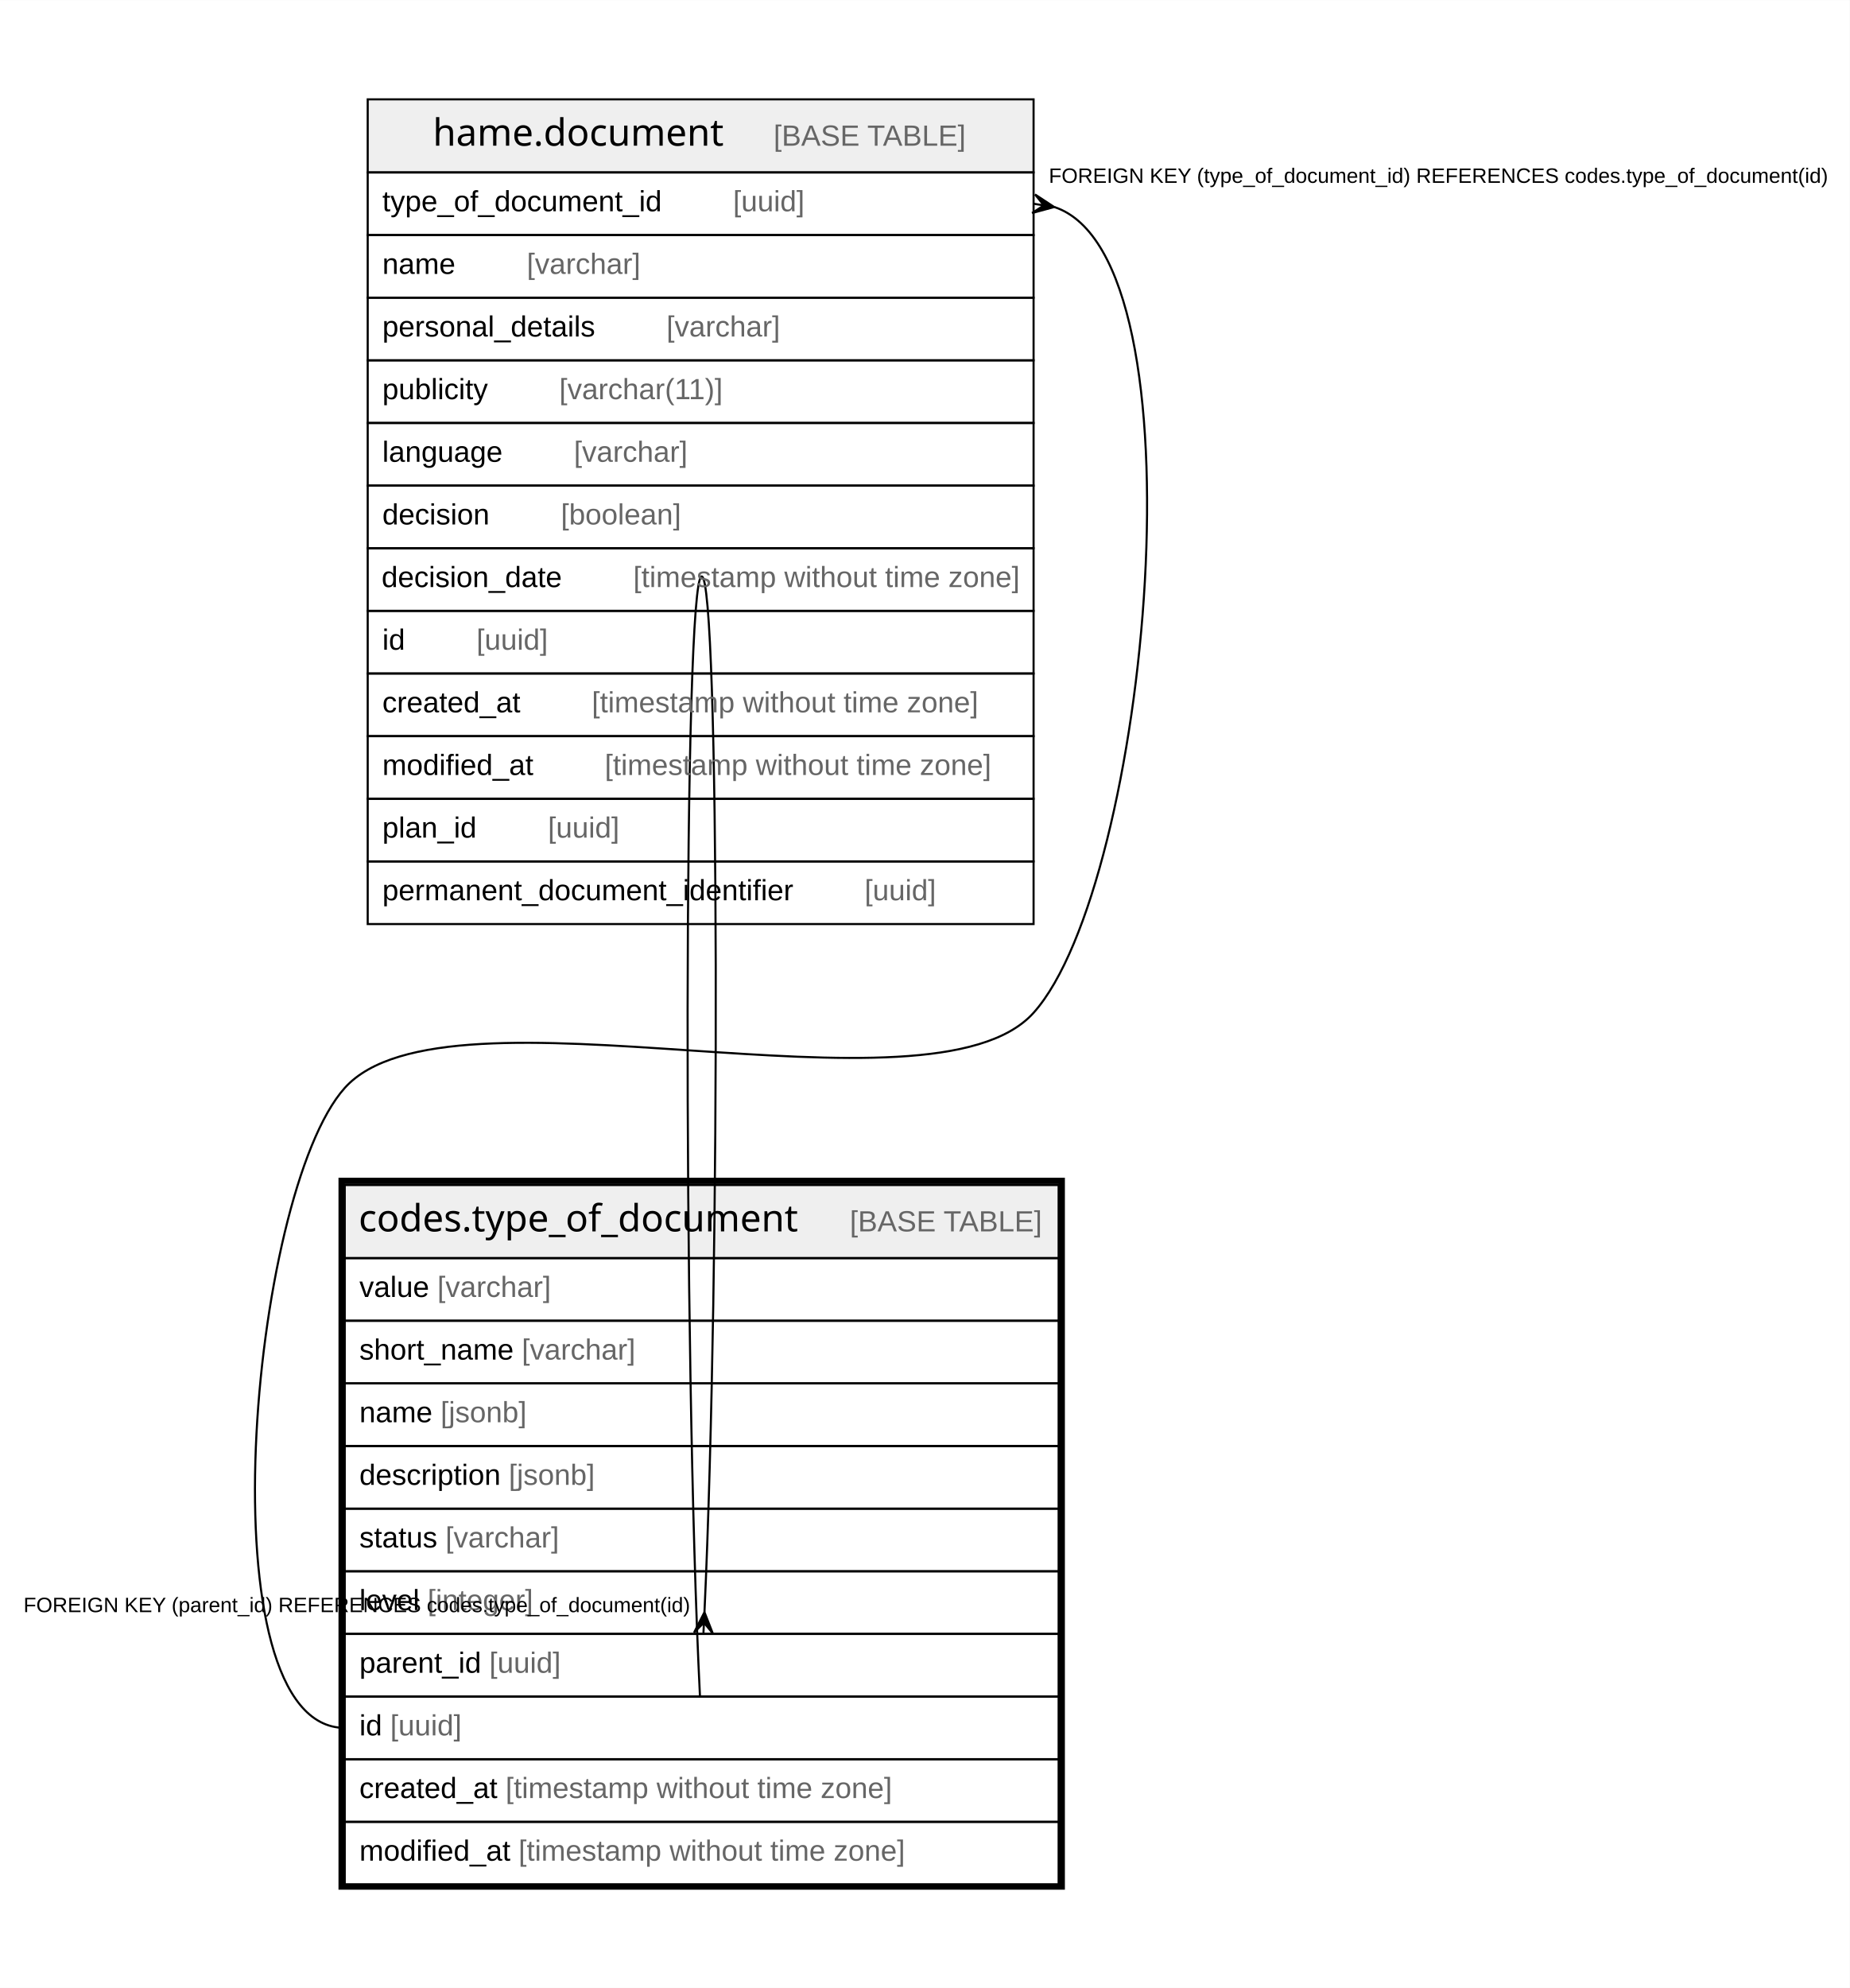
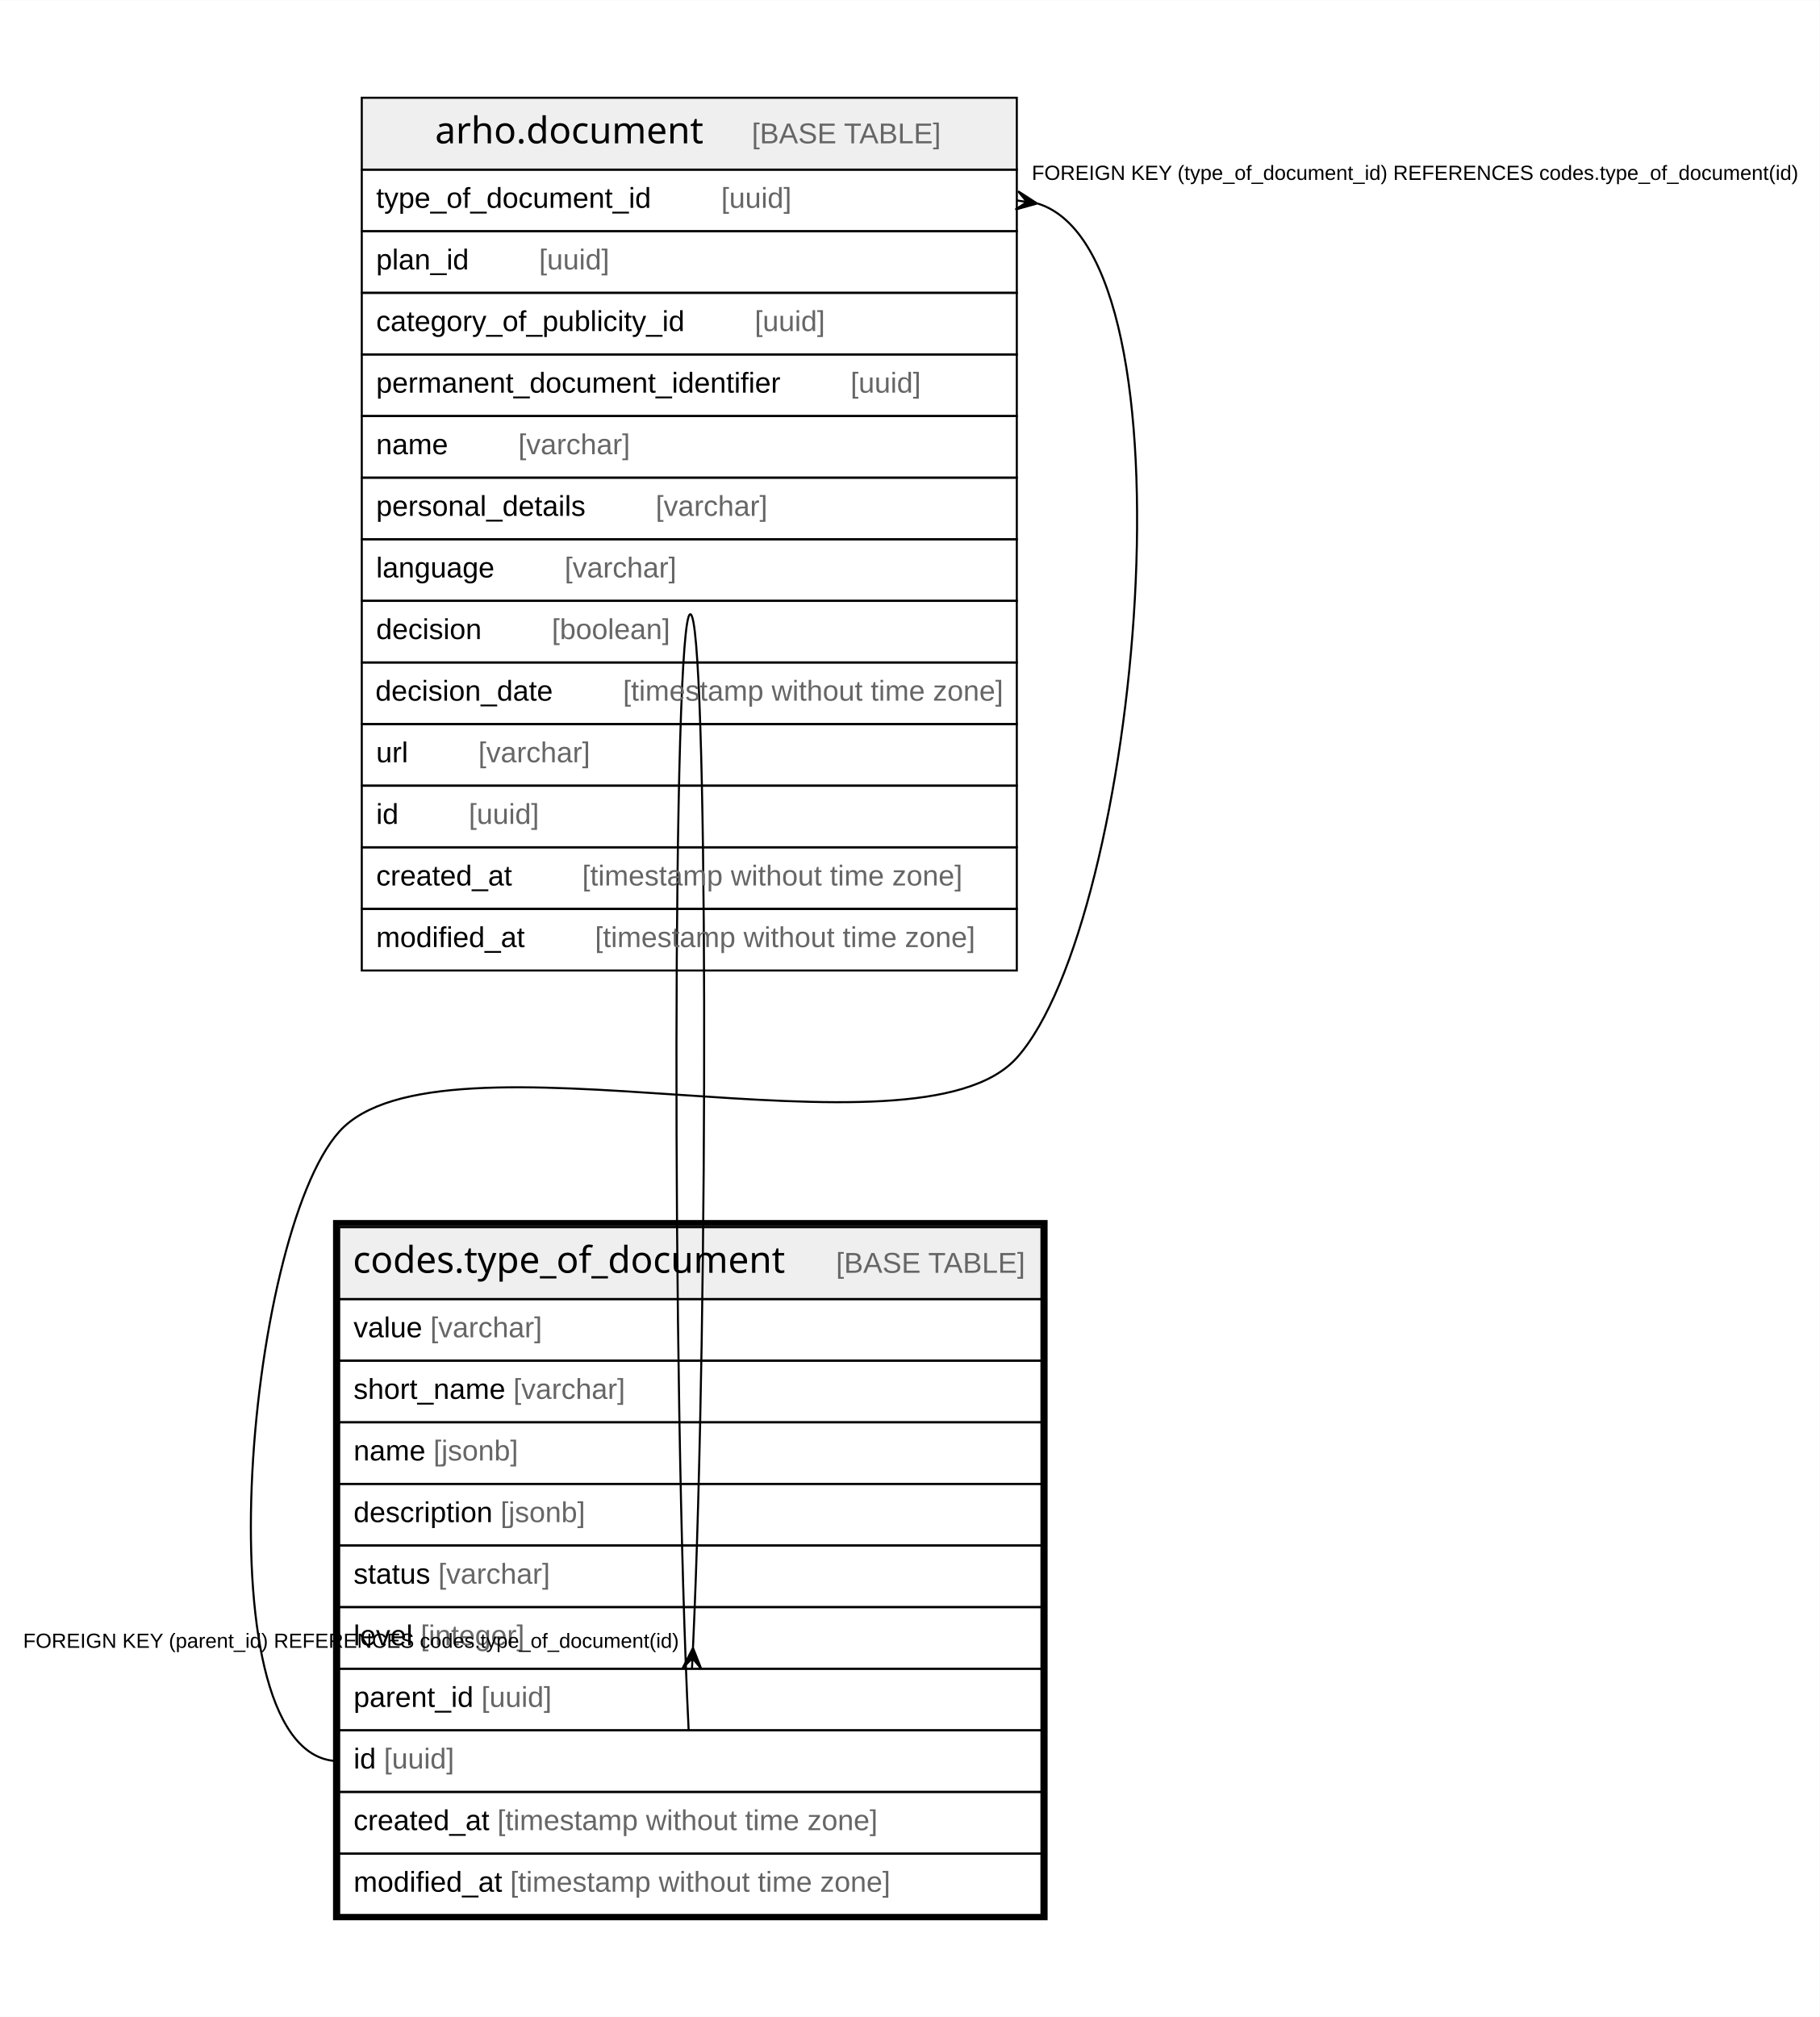
- <svg xmlns="http://www.w3.org/2000/svg" width="886pt" height="952pt" viewBox="0.00 0.00 886.16 952.00">
-   <g id="graph0" class="graph" transform="scale(1 1) rotate(0) translate(4 948)">
-     <polygon fill="#ffffff" stroke="transparent" points="-4,4 -4,-948 882.158,-948 882.158,4 -4,4" />
+ <svg xmlns="http://www.w3.org/2000/svg" width="886pt" height="982pt" viewBox="0.00 0.00 886.18 982.00">
+   <g id="graph0" class="graph" transform="scale(1 1) rotate(0) translate(4 978)">
+     <polygon fill="#ffffff" stroke="transparent" points="-4,4 -4,-978 882.183,-978 882.183,4 -4,4" />
    <g id="node1" class="node">
-       <polygon fill="#efefef" stroke="transparent" points="161.158,-345.5 161.158,-380.5 503.158,-380.5 503.158,-345.5 161.158,-345.5" />
-       <polygon fill="none" stroke="#000000" points="161.158,-345.5 161.158,-380.5 503.158,-380.5 503.158,-345.5 161.158,-345.5" />
-       <text text-anchor="start" x="167.833" y="-358.3" font-family="Arial Bold" font-size="18.00" fill="#000000">codes.type_of_document</text>
-       <text text-anchor="start" x="368.915" y="-358.3" font-family="Arial" font-size="14.00" fill="#000000">    </text>
-       <text text-anchor="start" x="403.12" y="-358.3" font-family="Arial" font-size="14.00" fill="#666666">[BASE TABLE]</text>
-       <polygon fill="none" stroke="#000000" points="161.158,-315.5 161.158,-345.5 503.158,-345.5 503.158,-315.5 161.158,-315.5" />
-       <text text-anchor="start" x="168.158" y="-326.9" font-family="Arial" font-size="14.00" fill="#000000">value </text>
-       <text text-anchor="start" x="205.503" y="-326.9" font-family="Arial" font-size="14.00" fill="#666666">[varchar]</text>
-       <polygon fill="none" stroke="#000000" points="161.158,-285.5 161.158,-315.5 503.158,-315.5 503.158,-285.5 161.158,-285.5" />
-       <text text-anchor="start" x="168.158" y="-296.9" font-family="Arial" font-size="14.00" fill="#000000">short_name </text>
-       <text text-anchor="start" x="245.956" y="-296.9" font-family="Arial" font-size="14.00" fill="#666666">[varchar]</text>
-       <polygon fill="none" stroke="#000000" points="161.158,-255.5 161.158,-285.5 503.158,-285.5 503.158,-255.5 161.158,-255.5" />
-       <text text-anchor="start" x="168.158" y="-266.9" font-family="Arial" font-size="14.00" fill="#000000">name </text>
-       <text text-anchor="start" x="207.057" y="-266.9" font-family="Arial" font-size="14.00" fill="#666666">[jsonb]</text>
-       <polygon fill="none" stroke="#000000" points="161.158,-225.5 161.158,-255.5 503.158,-255.5 503.158,-225.5 161.158,-225.5" />
-       <text text-anchor="start" x="168.158" y="-236.9" font-family="Arial" font-size="14.00" fill="#000000">description </text>
-       <text text-anchor="start" x="239.726" y="-236.9" font-family="Arial" font-size="14.00" fill="#666666">[jsonb]</text>
-       <polygon fill="none" stroke="#000000" points="161.158,-195.5 161.158,-225.5 503.158,-225.5 503.158,-195.5 161.158,-195.5" />
-       <text text-anchor="start" x="168.158" y="-206.9" font-family="Arial" font-size="14.00" fill="#000000">status </text>
-       <text text-anchor="start" x="209.395" y="-206.9" font-family="Arial" font-size="14.00" fill="#666666">[varchar]</text>
-       <polygon fill="none" stroke="#000000" points="161.158,-165.5 161.158,-195.5 503.158,-195.5 503.158,-165.5 161.158,-165.5" />
-       <text text-anchor="start" x="168.158" y="-176.9" font-family="Arial" font-size="14.00" fill="#000000">level </text>
-       <text text-anchor="start" x="200.827" y="-176.9" font-family="Arial" font-size="14.00" fill="#666666">[integer]</text>
-       <polygon fill="none" stroke="#000000" points="161.158,-135.5 161.158,-165.5 503.158,-165.5 503.158,-135.5 161.158,-135.5" />
-       <text text-anchor="start" x="168.158" y="-146.9" font-family="Arial" font-size="14.00" fill="#000000">parent_id </text>
-       <text text-anchor="start" x="230.402" y="-146.9" font-family="Arial" font-size="14.00" fill="#666666">[uuid]</text>
-       <polygon fill="none" stroke="#000000" points="161.158,-105.5 161.158,-135.5 503.158,-135.5 503.158,-105.5 161.158,-105.5" />
-       <text text-anchor="start" x="168.158" y="-116.9" font-family="Arial" font-size="14.00" fill="#000000">id </text>
-       <text text-anchor="start" x="182.938" y="-116.9" font-family="Arial" font-size="14.00" fill="#666666">[uuid]</text>
-       <polygon fill="none" stroke="#000000" points="161.158,-75.5 161.158,-105.5 503.158,-105.5 503.158,-75.5 161.158,-75.5" />
-       <text text-anchor="start" x="168.158" y="-86.9" font-family="Arial" font-size="14.00" fill="#000000">created_at </text>
-       <text text-anchor="start" x="238.186" y="-86.9" font-family="Arial" font-size="14.00" fill="#666666">[timestamp without time zone]</text>
-       <polygon fill="none" stroke="#000000" points="161.158,-45.5 161.158,-75.5 503.158,-75.5 503.158,-45.5 161.158,-45.5" />
-       <text text-anchor="start" x="168.158" y="-56.9" font-family="Arial" font-size="14.00" fill="#000000">modified_at </text>
-       <text text-anchor="start" x="244.399" y="-56.9" font-family="Arial" font-size="14.00" fill="#666666">[timestamp without time zone]</text>
-       <polygon fill="none" stroke="#000000" stroke-width="3" points="159.658,-44.5 159.658,-382.5 504.658,-382.5 504.658,-44.5 159.658,-44.5" />
+       <polygon fill="#efefef" stroke="transparent" points="161.183,-345.5 161.183,-380.5 503.183,-380.5 503.183,-345.5 161.183,-345.5" />
+       <polygon fill="none" stroke="#000000" points="161.183,-345.5 161.183,-380.5 503.183,-380.5 503.183,-345.5 161.183,-345.5" />
+       <text text-anchor="start" x="167.858" y="-358.3" font-family="Arial Bold" font-size="18.00" fill="#000000">codes.type_of_document</text>
+       <text text-anchor="start" x="368.939" y="-358.3" font-family="Arial" font-size="14.00" fill="#000000">    </text>
+       <text text-anchor="start" x="403.144" y="-358.3" font-family="Arial" font-size="14.00" fill="#666666">[BASE TABLE]</text>
+       <polygon fill="none" stroke="#000000" points="161.183,-315.5 161.183,-345.5 503.183,-345.5 503.183,-315.5 161.183,-315.5" />
+       <text text-anchor="start" x="168.183" y="-326.9" font-family="Arial" font-size="14.00" fill="#000000">value </text>
+       <text text-anchor="start" x="205.528" y="-326.9" font-family="Arial" font-size="14.00" fill="#666666">[varchar]</text>
+       <polygon fill="none" stroke="#000000" points="161.183,-285.5 161.183,-315.5 503.183,-315.5 503.183,-285.5 161.183,-285.5" />
+       <text text-anchor="start" x="168.183" y="-296.9" font-family="Arial" font-size="14.00" fill="#000000">short_name </text>
+       <text text-anchor="start" x="245.981" y="-296.9" font-family="Arial" font-size="14.00" fill="#666666">[varchar]</text>
+       <polygon fill="none" stroke="#000000" points="161.183,-255.5 161.183,-285.5 503.183,-285.5 503.183,-255.5 161.183,-255.5" />
+       <text text-anchor="start" x="168.183" y="-266.9" font-family="Arial" font-size="14.00" fill="#000000">name </text>
+       <text text-anchor="start" x="207.082" y="-266.9" font-family="Arial" font-size="14.00" fill="#666666">[jsonb]</text>
+       <polygon fill="none" stroke="#000000" points="161.183,-225.5 161.183,-255.5 503.183,-255.5 503.183,-225.5 161.183,-225.5" />
+       <text text-anchor="start" x="168.183" y="-236.9" font-family="Arial" font-size="14.00" fill="#000000">description </text>
+       <text text-anchor="start" x="239.751" y="-236.9" font-family="Arial" font-size="14.00" fill="#666666">[jsonb]</text>
+       <polygon fill="none" stroke="#000000" points="161.183,-195.5 161.183,-225.5 503.183,-225.5 503.183,-195.5 161.183,-195.5" />
+       <text text-anchor="start" x="168.183" y="-206.9" font-family="Arial" font-size="14.00" fill="#000000">status </text>
+       <text text-anchor="start" x="209.42" y="-206.9" font-family="Arial" font-size="14.00" fill="#666666">[varchar]</text>
+       <polygon fill="none" stroke="#000000" points="161.183,-165.5 161.183,-195.5 503.183,-195.5 503.183,-165.5 161.183,-165.5" />
+       <text text-anchor="start" x="168.183" y="-176.9" font-family="Arial" font-size="14.00" fill="#000000">level </text>
+       <text text-anchor="start" x="200.852" y="-176.9" font-family="Arial" font-size="14.00" fill="#666666">[integer]</text>
+       <polygon fill="none" stroke="#000000" points="161.183,-135.5 161.183,-165.5 503.183,-165.5 503.183,-135.5 161.183,-135.5" />
+       <text text-anchor="start" x="168.183" y="-146.9" font-family="Arial" font-size="14.00" fill="#000000">parent_id </text>
+       <text text-anchor="start" x="230.427" y="-146.9" font-family="Arial" font-size="14.00" fill="#666666">[uuid]</text>
+       <polygon fill="none" stroke="#000000" points="161.183,-105.5 161.183,-135.5 503.183,-135.5 503.183,-105.5 161.183,-105.5" />
+       <text text-anchor="start" x="168.183" y="-116.9" font-family="Arial" font-size="14.00" fill="#000000">id </text>
+       <text text-anchor="start" x="182.962" y="-116.9" font-family="Arial" font-size="14.00" fill="#666666">[uuid]</text>
+       <polygon fill="none" stroke="#000000" points="161.183,-75.5 161.183,-105.5 503.183,-105.5 503.183,-75.5 161.183,-75.5" />
+       <text text-anchor="start" x="168.183" y="-86.9" font-family="Arial" font-size="14.00" fill="#000000">created_at </text>
+       <text text-anchor="start" x="238.211" y="-86.9" font-family="Arial" font-size="14.00" fill="#666666">[timestamp without time zone]</text>
+       <polygon fill="none" stroke="#000000" points="161.183,-45.5 161.183,-75.5 503.183,-75.5 503.183,-45.5 161.183,-45.5" />
+       <text text-anchor="start" x="168.183" y="-56.9" font-family="Arial" font-size="14.00" fill="#000000">modified_at </text>
+       <text text-anchor="start" x="244.424" y="-56.9" font-family="Arial" font-size="14.00" fill="#666666">[timestamp without time zone]</text>
+       <polygon fill="none" stroke="#000000" stroke-width="3" points="159.683,-44.5 159.683,-382.5 504.683,-382.5 504.683,-44.5 159.683,-44.5" />
    </g>
    <g id="edge1" class="edge">
-       <path fill="none" stroke="#000000" d="M333.491,-176.049C341.134,-340.729 340.689,-672 332.158,-672 323.439,-672 323.167,-297.861 331.341,-135.529" />
-       <polygon fill="#000000" stroke="#000000" points="333.484,-175.917 337.495,-165.711 333.242,-170.923 333,-165.929 333,-165.929 333,-165.929 333.242,-170.923 328.505,-166.147 333.484,-175.917 333.484,-175.917" />
-       <text text-anchor="start" x="7.253" y="-175.929" font-family="Arial" font-size="10.00" fill="#000000">FOREIGN KEY (parent_id) REFERENCES codes.type_of_document(id)</text>
+       <path fill="none" stroke="#000000" d="M333.492,-175.926C341.159,-342.858 340.723,-679 332.183,-679 323.464,-679 323.191,-300.481 331.365,-135.754" />
+       <polygon fill="#000000" stroke="#000000" points="333.479,-175.656 337.495,-165.452 333.24,-170.662 333,-165.668 333,-165.668 333,-165.668 333.24,-170.662 328.505,-165.884 333.479,-175.656 333.479,-175.656" />
+       <text text-anchor="start" x="7.253" y="-175.668" font-family="Arial" font-size="10.00" fill="#000000">FOREIGN KEY (parent_id) REFERENCES codes.type_of_document(id)</text>
    </g>
    <g id="node2" class="node">
-       <polygon fill="#efefef" stroke="transparent" points="172.158,-865.5 172.158,-900.5 491.158,-900.5 491.158,-865.5 172.158,-865.5" />
-       <polygon fill="none" stroke="#000000" points="172.158,-865.5 172.158,-900.5 491.158,-900.5 491.158,-865.5 172.158,-865.5" />
-       <text text-anchor="start" x="203.355" y="-878.3" font-family="Arial Bold" font-size="18.00" fill="#000000">hame.document</text>
-       <text text-anchor="start" x="332.393" y="-878.3" font-family="Arial" font-size="14.00" fill="#000000">    </text>
-       <text text-anchor="start" x="366.598" y="-878.3" font-family="Arial" font-size="14.00" fill="#666666">[BASE TABLE]</text>
-       <polygon fill="none" stroke="#000000" points="172.158,-835.5 172.158,-865.5 491.158,-865.5 491.158,-835.5 172.158,-835.5" />
-       <text text-anchor="start" x="179.158" y="-846.9" font-family="Arial" font-size="14.00" fill="#000000">type_of_document_id    </text>
-       <text text-anchor="start" x="347.193" y="-846.9" font-family="Arial" font-size="14.00" fill="#666666">[uuid]</text>
-       <polygon fill="none" stroke="#000000" points="172.158,-805.5 172.158,-835.5 491.158,-835.5 491.158,-805.5 172.158,-805.5" />
-       <text text-anchor="start" x="179.158" y="-816.9" font-family="Arial" font-size="14.00" fill="#000000">name    </text>
-       <text text-anchor="start" x="248.371" y="-816.9" font-family="Arial" font-size="14.00" fill="#666666">[varchar]</text>
-       <polygon fill="none" stroke="#000000" points="172.158,-775.5 172.158,-805.5 491.158,-805.5 491.158,-775.5 172.158,-775.5" />
-       <text text-anchor="start" x="179.158" y="-786.9" font-family="Arial" font-size="14.00" fill="#000000">personal_details    </text>
-       <text text-anchor="start" x="315.277" y="-786.9" font-family="Arial" font-size="14.00" fill="#666666">[varchar]</text>
-       <polygon fill="none" stroke="#000000" points="172.158,-745.5 172.158,-775.5 491.158,-775.5 491.158,-745.5 172.158,-745.5" />
-       <text text-anchor="start" x="179.158" y="-756.9" font-family="Arial" font-size="14.00" fill="#000000">publicity    </text>
-       <text text-anchor="start" x="263.921" y="-756.9" font-family="Arial" font-size="14.00" fill="#666666">[varchar(11)]</text>
-       <polygon fill="none" stroke="#000000" points="172.158,-715.5 172.158,-745.5 491.158,-745.5 491.158,-715.5 172.158,-715.5" />
-       <text text-anchor="start" x="179.158" y="-726.9" font-family="Arial" font-size="14.00" fill="#000000">language    </text>
-       <text text-anchor="start" x="270.947" y="-726.9" font-family="Arial" font-size="14.00" fill="#666666">[varchar]</text>
-       <polygon fill="none" stroke="#000000" points="172.158,-685.5 172.158,-715.5 491.158,-715.5 491.158,-685.5 172.158,-685.5" />
-       <text text-anchor="start" x="179.158" y="-696.9" font-family="Arial" font-size="14.00" fill="#000000">decision    </text>
-       <text text-anchor="start" x="264.706" y="-696.9" font-family="Arial" font-size="14.00" fill="#666666">[boolean]</text>
-       <polygon fill="none" stroke="#000000" points="172.158,-655.5 172.158,-685.5 491.158,-685.5 491.158,-655.5 172.158,-655.5" />
-       <text text-anchor="start" x="178.803" y="-666.9" font-family="Arial" font-size="14.00" fill="#000000">decision_date    </text>
-       <text text-anchor="start" x="299.373" y="-666.9" font-family="Arial" font-size="14.00" fill="#666666">[timestamp without time zone]</text>
-       <polygon fill="none" stroke="#000000" points="172.158,-625.5 172.158,-655.5 491.158,-655.5 491.158,-625.5 172.158,-625.5" />
-       <text text-anchor="start" x="179.158" y="-636.9" font-family="Arial" font-size="14.00" fill="#000000">id    </text>
-       <text text-anchor="start" x="224.252" y="-636.9" font-family="Arial" font-size="14.00" fill="#666666">[uuid]</text>
-       <polygon fill="none" stroke="#000000" points="172.158,-595.5 172.158,-625.5 491.158,-625.5 491.158,-595.5 172.158,-595.5" />
-       <text text-anchor="start" x="179.158" y="-606.9" font-family="Arial" font-size="14.00" fill="#000000">created_at    </text>
-       <text text-anchor="start" x="279.5" y="-606.9" font-family="Arial" font-size="14.00" fill="#666666">[timestamp without time zone]</text>
-       <polygon fill="none" stroke="#000000" points="172.158,-565.5 172.158,-595.5 491.158,-595.5 491.158,-565.5 172.158,-565.5" />
-       <text text-anchor="start" x="179.158" y="-576.9" font-family="Arial" font-size="14.00" fill="#000000">modified_at    </text>
-       <text text-anchor="start" x="285.713" y="-576.9" font-family="Arial" font-size="14.00" fill="#666666">[timestamp without time zone]</text>
-       <polygon fill="none" stroke="#000000" points="172.158,-535.5 172.158,-565.5 491.158,-565.5 491.158,-535.5 172.158,-535.5" />
-       <text text-anchor="start" x="179.158" y="-546.9" font-family="Arial" font-size="14.00" fill="#000000">plan_id    </text>
-       <text text-anchor="start" x="258.489" y="-546.9" font-family="Arial" font-size="14.00" fill="#666666">[uuid]</text>
-       <polygon fill="none" stroke="#000000" points="172.158,-505.5 172.158,-535.5 491.158,-535.5 491.158,-505.5 172.158,-505.5" />
-       <text text-anchor="start" x="179.158" y="-516.9" font-family="Arial" font-size="14.00" fill="#000000">permanent_document_identifier    </text>
-       <text text-anchor="start" x="410.192" y="-516.9" font-family="Arial" font-size="14.00" fill="#666666">[uuid]</text>
+       <polygon fill="#efefef" stroke="transparent" points="172.183,-895.5 172.183,-930.5 491.183,-930.5 491.183,-895.5 172.183,-895.5" />
+       <polygon fill="none" stroke="#000000" points="172.183,-895.5 172.183,-930.5 491.183,-930.5 491.183,-895.5 172.183,-895.5" />
+       <text text-anchor="start" x="207.879" y="-908.3" font-family="Arial Bold" font-size="18.00" fill="#000000">arho.document</text>
+       <text text-anchor="start" x="327.918" y="-908.3" font-family="Arial" font-size="14.00" fill="#000000">    </text>
+       <text text-anchor="start" x="362.123" y="-908.3" font-family="Arial" font-size="14.00" fill="#666666">[BASE TABLE]</text>
+       <polygon fill="none" stroke="#000000" points="172.183,-865.5 172.183,-895.5 491.183,-895.5 491.183,-865.5 172.183,-865.5" />
+       <text text-anchor="start" x="179.183" y="-876.9" font-family="Arial" font-size="14.00" fill="#000000">type_of_document_id    </text>
+       <text text-anchor="start" x="347.218" y="-876.9" font-family="Arial" font-size="14.00" fill="#666666">[uuid]</text>
+       <polygon fill="none" stroke="#000000" points="172.183,-835.5 172.183,-865.5 491.183,-865.5 491.183,-835.5 172.183,-835.5" />
+       <text text-anchor="start" x="179.183" y="-846.9" font-family="Arial" font-size="14.00" fill="#000000">plan_id    </text>
+       <text text-anchor="start" x="258.514" y="-846.9" font-family="Arial" font-size="14.00" fill="#666666">[uuid]</text>
+       <polygon fill="none" stroke="#000000" points="172.183,-805.5 172.183,-835.5 491.183,-835.5 491.183,-805.5 172.183,-805.5" />
+       <text text-anchor="start" x="179.183" y="-816.9" font-family="Arial" font-size="14.00" fill="#000000">category_of_publicity_id    </text>
+       <text text-anchor="start" x="363.537" y="-816.9" font-family="Arial" font-size="14.00" fill="#666666">[uuid]</text>
+       <polygon fill="none" stroke="#000000" points="172.183,-775.5 172.183,-805.5 491.183,-805.5 491.183,-775.5 172.183,-775.5" />
+       <text text-anchor="start" x="179.183" y="-786.9" font-family="Arial" font-size="14.00" fill="#000000">permanent_document_identifier    </text>
+       <text text-anchor="start" x="410.216" y="-786.9" font-family="Arial" font-size="14.00" fill="#666666">[uuid]</text>
+       <polygon fill="none" stroke="#000000" points="172.183,-745.5 172.183,-775.5 491.183,-775.5 491.183,-745.5 172.183,-745.5" />
+       <text text-anchor="start" x="179.183" y="-756.9" font-family="Arial" font-size="14.00" fill="#000000">name    </text>
+       <text text-anchor="start" x="248.396" y="-756.9" font-family="Arial" font-size="14.00" fill="#666666">[varchar]</text>
+       <polygon fill="none" stroke="#000000" points="172.183,-715.5 172.183,-745.5 491.183,-745.5 491.183,-715.5 172.183,-715.5" />
+       <text text-anchor="start" x="179.183" y="-726.9" font-family="Arial" font-size="14.00" fill="#000000">personal_details    </text>
+       <text text-anchor="start" x="315.302" y="-726.9" font-family="Arial" font-size="14.00" fill="#666666">[varchar]</text>
+       <polygon fill="none" stroke="#000000" points="172.183,-685.5 172.183,-715.5 491.183,-715.5 491.183,-685.5 172.183,-685.5" />
+       <text text-anchor="start" x="179.183" y="-696.9" font-family="Arial" font-size="14.00" fill="#000000">language    </text>
+       <text text-anchor="start" x="270.972" y="-696.9" font-family="Arial" font-size="14.00" fill="#666666">[varchar]</text>
+       <polygon fill="none" stroke="#000000" points="172.183,-655.5 172.183,-685.5 491.183,-685.5 491.183,-655.5 172.183,-655.5" />
+       <text text-anchor="start" x="179.183" y="-666.9" font-family="Arial" font-size="14.00" fill="#000000">decision    </text>
+       <text text-anchor="start" x="264.731" y="-666.9" font-family="Arial" font-size="14.00" fill="#666666">[boolean]</text>
+       <polygon fill="none" stroke="#000000" points="172.183,-625.5 172.183,-655.5 491.183,-655.5 491.183,-625.5 172.183,-625.5" />
+       <text text-anchor="start" x="178.828" y="-636.9" font-family="Arial" font-size="14.00" fill="#000000">decision_date    </text>
+       <text text-anchor="start" x="299.397" y="-636.9" font-family="Arial" font-size="14.00" fill="#666666">[timestamp without time zone]</text>
+       <polygon fill="none" stroke="#000000" points="172.183,-595.5 172.183,-625.5 491.183,-625.5 491.183,-595.5 172.183,-595.5" />
+       <text text-anchor="start" x="179.183" y="-606.9" font-family="Arial" font-size="14.00" fill="#000000">url    </text>
+       <text text-anchor="start" x="228.937" y="-606.9" font-family="Arial" font-size="14.00" fill="#666666">[varchar]</text>
+       <polygon fill="none" stroke="#000000" points="172.183,-565.5 172.183,-595.5 491.183,-595.5 491.183,-565.5 172.183,-565.5" />
+       <text text-anchor="start" x="179.183" y="-576.9" font-family="Arial" font-size="14.00" fill="#000000">id    </text>
+       <text text-anchor="start" x="224.277" y="-576.9" font-family="Arial" font-size="14.00" fill="#666666">[uuid]</text>
+       <polygon fill="none" stroke="#000000" points="172.183,-535.5 172.183,-565.5 491.183,-565.5 491.183,-535.5 172.183,-535.5" />
+       <text text-anchor="start" x="179.183" y="-546.9" font-family="Arial" font-size="14.00" fill="#000000">created_at    </text>
+       <text text-anchor="start" x="279.525" y="-546.9" font-family="Arial" font-size="14.00" fill="#666666">[timestamp without time zone]</text>
+       <polygon fill="none" stroke="#000000" points="172.183,-505.5 172.183,-535.5 491.183,-535.5 491.183,-505.5 172.183,-505.5" />
+       <text text-anchor="start" x="179.183" y="-516.9" font-family="Arial" font-size="14.00" fill="#000000">modified_at    </text>
+       <text text-anchor="start" x="285.738" y="-516.9" font-family="Arial" font-size="14.00" fill="#666666">[timestamp without time zone]</text>
    </g>
    <g id="edge2" class="edge">
-       <path fill="none" stroke="#000000" d="M501.18,-848.908C574.873,-824.408 546.293,-524.477 491.158,-463 441.905,-408.082 210.411,-481.918 161.158,-427 115.683,-376.294 93.047,-120.5 161.158,-120.5" />
-       <polygon fill="#000000" stroke="#000000" points="501.034,-848.931 490.452,-846.056 496.096,-849.716 491.158,-850.5 491.158,-850.5 491.158,-850.5 496.096,-849.716 491.864,-854.944 501.034,-848.931 501.034,-848.931" />
-       <text text-anchor="start" x="498.455" y="-860.5" font-family="Arial" font-size="10.00" fill="#000000">FOREIGN KEY (type_of_document_id) REFERENCES codes.type_of_document(id)</text>
+       <path fill="none" stroke="#000000" d="M501.495,-878.942C581.504,-853.705 550.707,-529.371 491.183,-463 441.93,-408.082 210.435,-481.918 161.183,-427 115.707,-376.294 93.072,-120.5 161.183,-120.5" />
+       <polygon fill="#000000" stroke="#000000" points="501.07,-879.006 490.51,-876.051 496.127,-879.753 491.183,-880.5 491.183,-880.5 491.183,-880.5 496.127,-879.753 491.855,-884.949 501.07,-879.006 501.07,-879.006" />
+       <text text-anchor="start" x="498.48" y="-890.5" font-family="Arial" font-size="10.00" fill="#000000">FOREIGN KEY (type_of_document_id) REFERENCES codes.type_of_document(id)</text>
    </g>
  </g>
</svg>
